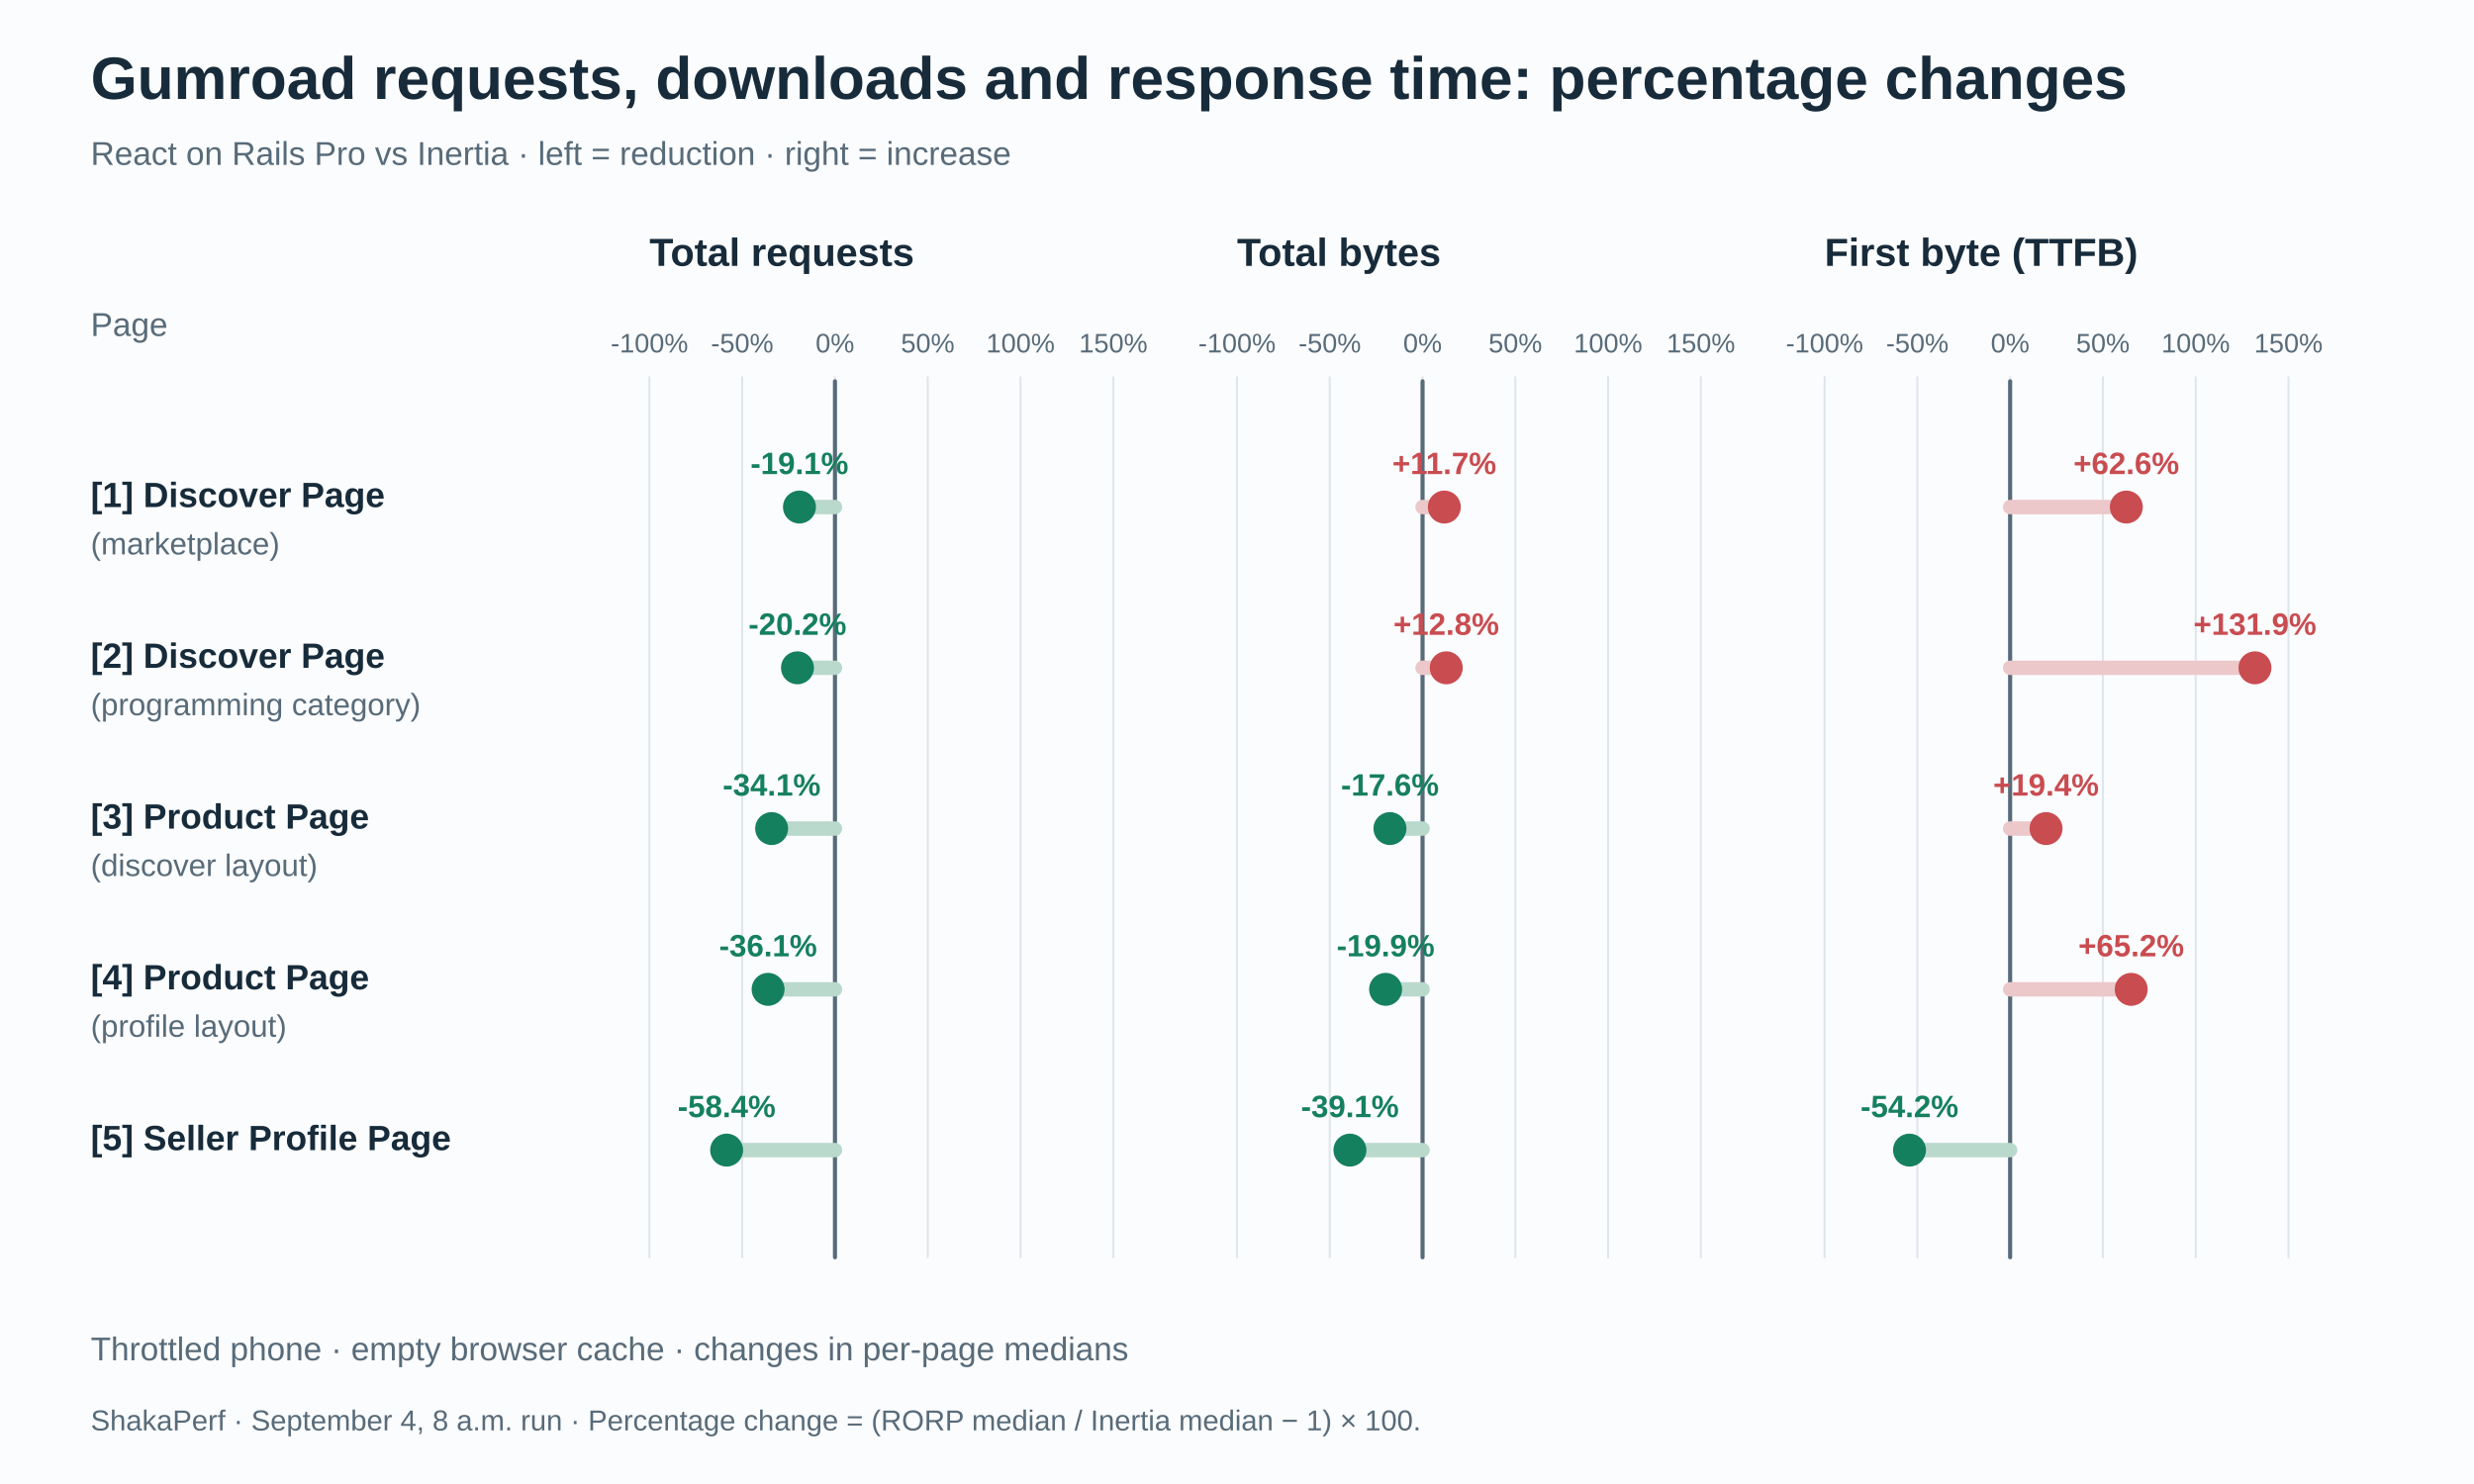
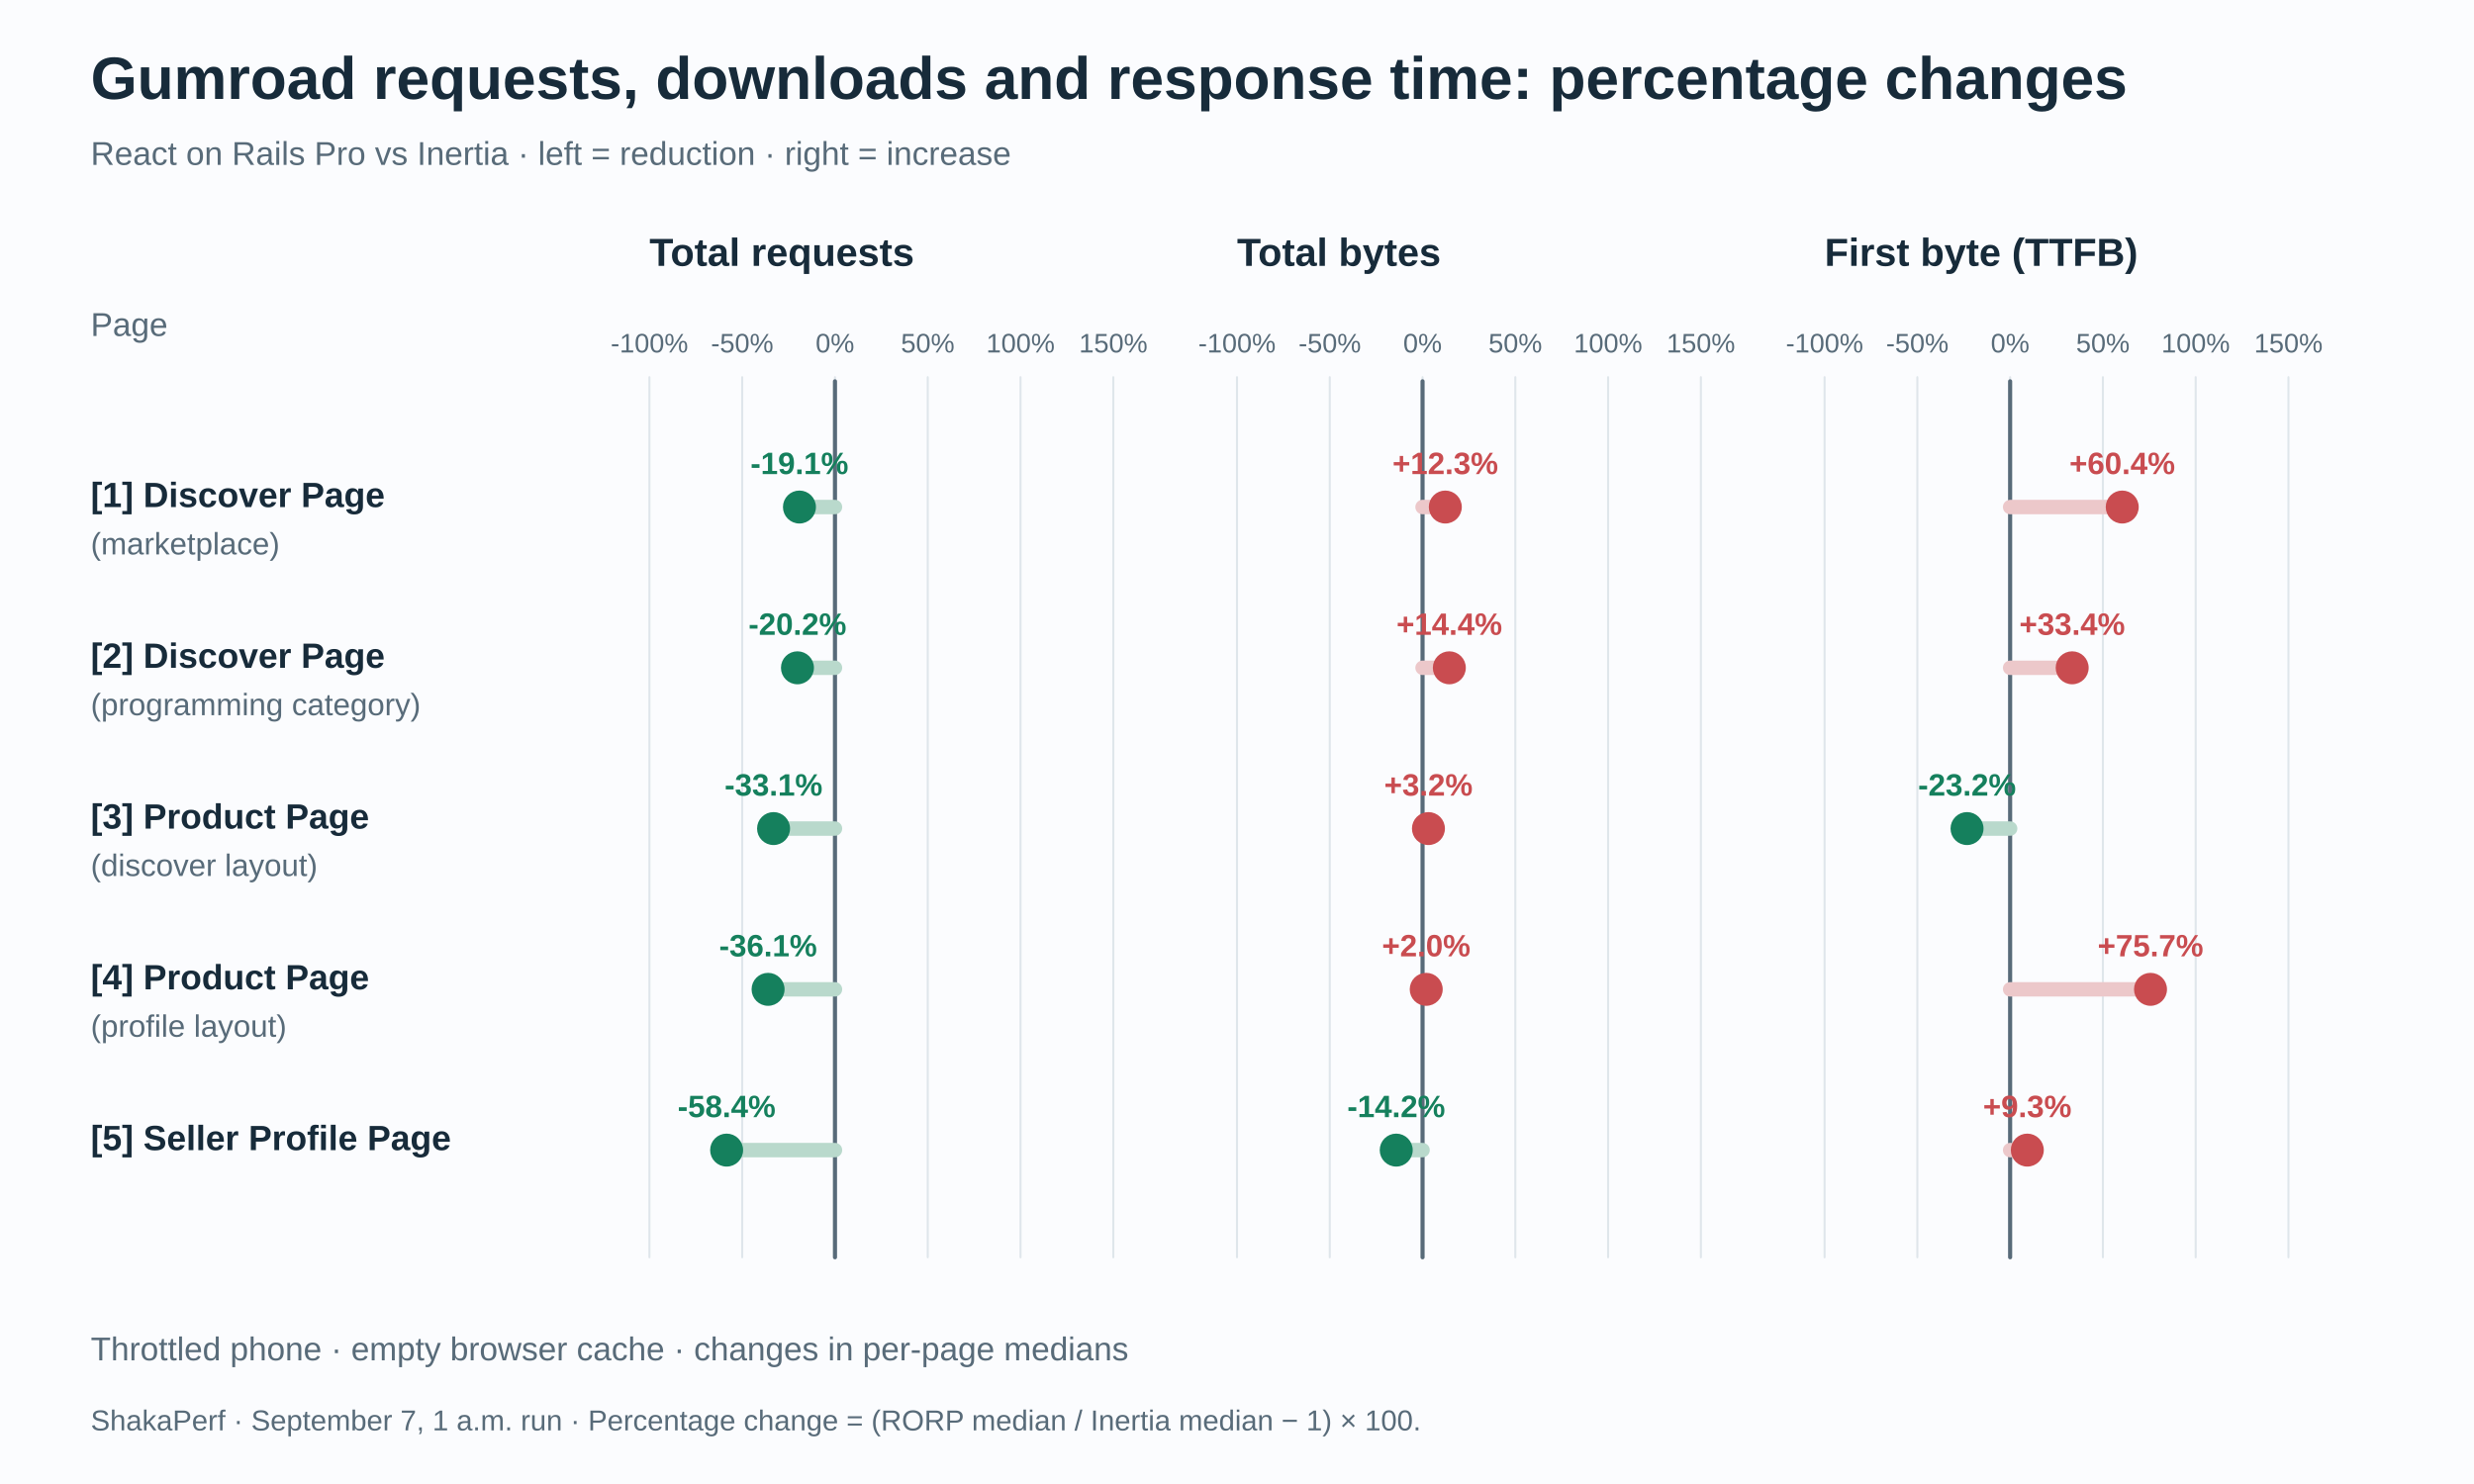
<svg xmlns="http://www.w3.org/2000/svg" font-family="Arial,Helvetica,sans-serif" viewBox="0 0 1200 720">
  <path fill="#fbfcfe" d="M0 0h1200v720H0z" />
  <text x="44" y="48" fill="#172b3a" font-size="29" font-weight="700">Gumroad requests, downloads and response time: percentage changes</text>
  <text x="44" y="80" fill="#586b79" font-size="16" font-weight="400">React on Rails Pro vs Inertia · left = reduction · right = increase</text>
  <text x="44" y="163" fill="#586b79" font-size="16" font-weight="400">Page</text>
  <text x="315" y="129" fill="#172b3a" font-size="19" font-weight="600">Total requests</text>
  <path stroke="#dfe6eb" stroke-linecap="round" d="M315 183v427" />
  <text x="315" y="171" fill="#586b79" font-size="13" font-weight="400" text-anchor="middle">-100%</text>
  <path stroke="#dfe6eb" stroke-linecap="round" d="M360 183v427" />
  <text x="360" y="171" fill="#586b79" font-size="13" font-weight="400" text-anchor="middle">-50%</text>
  <path stroke="#dfe6eb" stroke-linecap="round" d="M405 183v427" />
  <text x="405" y="171" fill="#586b79" font-size="13" font-weight="400" text-anchor="middle">0%</text>
  <path stroke="#dfe6eb" stroke-linecap="round" d="M450 183v427" />
  <text x="450" y="171" fill="#586b79" font-size="13" font-weight="400" text-anchor="middle">50%</text>
  <path stroke="#dfe6eb" stroke-linecap="round" d="M495 183v427" />
  <text x="495" y="171" fill="#586b79" font-size="13" font-weight="400" text-anchor="middle">100%</text>
  <path stroke="#dfe6eb" stroke-linecap="round" d="M540 183v427" />
  <text x="540" y="171" fill="#586b79" font-size="13" font-weight="400" text-anchor="middle">150%</text>
  <path stroke="#586b79" stroke-linecap="round" stroke-width="2" d="M405 185v425" />
  <path stroke="#b9d9cc" stroke-linecap="round" stroke-width="7" d="M405 246h-17.234" />
  <circle cx="387.766" cy="246" r="7" fill="#15805d" stroke="#15805d" stroke-width="2" />
  <text x="387.766" y="230" fill="#15805d" font-size="15" font-weight="600" text-anchor="middle">-19.1%</text>
  <path stroke="#b9d9cc" stroke-linecap="round" stroke-width="7" d="M405 324h-18.202" />
  <circle cx="386.798" cy="324" r="7" fill="#15805d" stroke="#15805d" stroke-width="2" />
  <text x="386.798" y="308" fill="#15805d" font-size="15" font-weight="600" text-anchor="middle">-20.2%</text>
-   <path stroke="#b9d9cc" stroke-linecap="round" stroke-width="7" d="M405 402h-30.724" />
-   <circle cx="374.276" cy="402" r="7" fill="#15805d" stroke="#15805d" stroke-width="2" />
-   <text x="374.276" y="386" fill="#15805d" font-size="15" font-weight="600" text-anchor="middle">-34.1%</text>
+   <path stroke="#b9d9cc" stroke-linecap="round" stroke-width="7" d="M405 402h-29.793" />
+   <circle cx="375.207" cy="402" r="7" fill="#15805d" stroke="#15805d" stroke-width="2" />
+   <text x="375.207" y="386" fill="#15805d" font-size="15" font-weight="600" text-anchor="middle">-33.1%</text>
  <path stroke="#b9d9cc" stroke-linecap="round" stroke-width="7" d="M405 480h-32.449" />
  <circle cx="372.551" cy="480" r="7" fill="#15805d" stroke="#15805d" stroke-width="2" />
  <text x="372.551" y="464" fill="#15805d" font-size="15" font-weight="600" text-anchor="middle">-36.1%</text>
  <path stroke="#b9d9cc" stroke-linecap="round" stroke-width="7" d="M405 558h-52.555" />
  <circle cx="352.445" cy="558" r="7" fill="#15805d" stroke="#15805d" stroke-width="2" />
  <text x="352.445" y="542" fill="#15805d" font-size="15" font-weight="600" text-anchor="middle">-58.4%</text>
  <text x="600" y="129" fill="#172b3a" font-size="19" font-weight="600">Total bytes</text>
  <path stroke="#dfe6eb" stroke-linecap="round" d="M600 183v427" />
  <text x="600" y="171" fill="#586b79" font-size="13" font-weight="400" text-anchor="middle">-100%</text>
  <path stroke="#dfe6eb" stroke-linecap="round" d="M645 183v427" />
  <text x="645" y="171" fill="#586b79" font-size="13" font-weight="400" text-anchor="middle">-50%</text>
  <path stroke="#dfe6eb" stroke-linecap="round" d="M690 183v427" />
  <text x="690" y="171" fill="#586b79" font-size="13" font-weight="400" text-anchor="middle">0%</text>
  <path stroke="#dfe6eb" stroke-linecap="round" d="M735 183v427" />
  <text x="735" y="171" fill="#586b79" font-size="13" font-weight="400" text-anchor="middle">50%</text>
  <path stroke="#dfe6eb" stroke-linecap="round" d="M780 183v427" />
  <text x="780" y="171" fill="#586b79" font-size="13" font-weight="400" text-anchor="middle">100%</text>
  <path stroke="#dfe6eb" stroke-linecap="round" d="M825 183v427" />
  <text x="825" y="171" fill="#586b79" font-size="13" font-weight="400" text-anchor="middle">150%</text>
  <path stroke="#586b79" stroke-linecap="round" stroke-width="2" d="M690 185v425" />
-   <path stroke="#ecc8ca" stroke-linecap="round" stroke-width="7" d="M690 246h10.556" />
-   <circle cx="700.556" cy="246" r="7" fill="#c94c50" stroke="#c94c50" stroke-width="2" />
-   <text x="700.556" y="230" fill="#c94c50" font-size="15" font-weight="600" text-anchor="middle">+11.7%</text>
-   <path stroke="#ecc8ca" stroke-linecap="round" stroke-width="7" d="M690 324h11.499" />
-   <circle cx="701.499" cy="324" r="7" fill="#c94c50" stroke="#c94c50" stroke-width="2" />
-   <text x="701.499" y="308" fill="#c94c50" font-size="15" font-weight="600" text-anchor="middle">+12.8%</text>
-   <path stroke="#b9d9cc" stroke-linecap="round" stroke-width="7" d="M690 402h-15.82" />
-   <circle cx="674.18" cy="402" r="7" fill="#15805d" stroke="#15805d" stroke-width="2" />
-   <text x="674.18" y="386" fill="#15805d" font-size="15" font-weight="600" text-anchor="middle">-17.6%</text>
-   <path stroke="#b9d9cc" stroke-linecap="round" stroke-width="7" d="M690 480h-17.92" />
-   <circle cx="672.08" cy="480" r="7" fill="#15805d" stroke="#15805d" stroke-width="2" />
-   <text x="672.08" y="464" fill="#15805d" font-size="15" font-weight="600" text-anchor="middle">-19.9%</text>
-   <path stroke="#b9d9cc" stroke-linecap="round" stroke-width="7" d="M690 558h-35.23" />
-   <circle cx="654.77" cy="558" r="7" fill="#15805d" stroke="#15805d" stroke-width="2" />
-   <text x="654.77" y="542" fill="#15805d" font-size="15" font-weight="600" text-anchor="middle">-39.1%</text>
+   <path stroke="#ecc8ca" stroke-linecap="round" stroke-width="7" d="M690 246h11.039" />
+   <circle cx="701.039" cy="246" r="7" fill="#c94c50" stroke="#c94c50" stroke-width="2" />
+   <text x="701.039" y="230" fill="#c94c50" font-size="15" font-weight="600" text-anchor="middle">+12.3%</text>
+   <path stroke="#ecc8ca" stroke-linecap="round" stroke-width="7" d="M690 324h12.988" />
+   <circle cx="702.988" cy="324" r="7" fill="#c94c50" stroke="#c94c50" stroke-width="2" />
+   <text x="702.988" y="308" fill="#c94c50" font-size="15" font-weight="600" text-anchor="middle">+14.4%</text>
+   <path stroke="#ecc8ca" stroke-linecap="round" stroke-width="7" d="M690 402h2.854" />
+   <circle cx="692.854" cy="402" r="7" fill="#c94c50" stroke="#c94c50" stroke-width="2" />
+   <text x="692.854" y="386" fill="#c94c50" font-size="15" font-weight="600" text-anchor="middle">+3.2%</text>
+   <path stroke="#ecc8ca" stroke-linecap="round" stroke-width="7" d="M690 480h1.777" />
+   <circle cx="691.777" cy="480" r="7" fill="#c94c50" stroke="#c94c50" stroke-width="2" />
+   <text x="691.777" y="464" fill="#c94c50" font-size="15" font-weight="600" text-anchor="middle">+2.0%</text>
+   <path stroke="#b9d9cc" stroke-linecap="round" stroke-width="7" d="M690 558h-12.772" />
+   <circle cx="677.228" cy="558" r="7" fill="#15805d" stroke="#15805d" stroke-width="2" />
+   <text x="677.228" y="542" fill="#15805d" font-size="15" font-weight="600" text-anchor="middle">-14.2%</text>
  <text x="885" y="129" fill="#172b3a" font-size="19" font-weight="600">First byte (TTFB)</text>
  <path stroke="#dfe6eb" stroke-linecap="round" d="M885 183v427" />
  <text x="885" y="171" fill="#586b79" font-size="13" font-weight="400" text-anchor="middle">-100%</text>
  <path stroke="#dfe6eb" stroke-linecap="round" d="M930 183v427" />
  <text x="930" y="171" fill="#586b79" font-size="13" font-weight="400" text-anchor="middle">-50%</text>
  <path stroke="#dfe6eb" stroke-linecap="round" d="M975 183v427" />
  <text x="975" y="171" fill="#586b79" font-size="13" font-weight="400" text-anchor="middle">0%</text>
  <path stroke="#dfe6eb" stroke-linecap="round" d="M1020 183v427" />
  <text x="1020" y="171" fill="#586b79" font-size="13" font-weight="400" text-anchor="middle">50%</text>
  <path stroke="#dfe6eb" stroke-linecap="round" d="M1065 183v427" />
  <text x="1065" y="171" fill="#586b79" font-size="13" font-weight="400" text-anchor="middle">100%</text>
  <path stroke="#dfe6eb" stroke-linecap="round" d="M1110 183v427" />
  <text x="1110" y="171" fill="#586b79" font-size="13" font-weight="400" text-anchor="middle">150%</text>
  <path stroke="#586b79" stroke-linecap="round" stroke-width="2" d="M975 185v425" />
-   <path stroke="#ecc8ca" stroke-linecap="round" stroke-width="7" d="M975 246h56.364" />
-   <circle cx="1031.364" cy="246" r="7" fill="#c94c50" stroke="#c94c50" stroke-width="2" />
-   <text x="1031.364" y="230" fill="#c94c50" font-size="15" font-weight="600" text-anchor="middle">+62.6%</text>
-   <path stroke="#ecc8ca" stroke-linecap="round" stroke-width="7" d="M975 324h118.75" />
-   <circle cx="1093.75" cy="324" r="7" fill="#c94c50" stroke="#c94c50" stroke-width="2" />
-   <text x="1093.75" y="308" fill="#c94c50" font-size="15" font-weight="600" text-anchor="middle">+131.9%</text>
-   <path stroke="#ecc8ca" stroke-linecap="round" stroke-width="7" d="M975 402h17.419" />
-   <circle cx="992.419" cy="402" r="7" fill="#c94c50" stroke="#c94c50" stroke-width="2" />
-   <text x="992.419" y="386" fill="#c94c50" font-size="15" font-weight="600" text-anchor="middle">+19.4%</text>
-   <path stroke="#ecc8ca" stroke-linecap="round" stroke-width="7" d="M975 480h58.723" />
-   <circle cx="1033.723" cy="480" r="7" fill="#c94c50" stroke="#c94c50" stroke-width="2" />
-   <text x="1033.723" y="464" fill="#c94c50" font-size="15" font-weight="600" text-anchor="middle">+65.2%</text>
-   <path stroke="#b9d9cc" stroke-linecap="round" stroke-width="7" d="M975 558h-48.814" />
-   <circle cx="926.186" cy="558" r="7" fill="#15805d" stroke="#15805d" stroke-width="2" />
-   <text x="926.186" y="542" fill="#15805d" font-size="15" font-weight="600" text-anchor="middle">-54.2%</text>
+   <path stroke="#ecc8ca" stroke-linecap="round" stroke-width="7" d="M975 246h54.375" />
+   <circle cx="1029.375" cy="246" r="7" fill="#c94c50" stroke="#c94c50" stroke-width="2" />
+   <text x="1029.375" y="230" fill="#c94c50" font-size="15" font-weight="600" text-anchor="middle">+60.4%</text>
+   <path stroke="#ecc8ca" stroke-linecap="round" stroke-width="7" d="M975 324h30.097" />
+   <circle cx="1005.097" cy="324" r="7" fill="#c94c50" stroke="#c94c50" stroke-width="2" />
+   <text x="1005.097" y="308" fill="#c94c50" font-size="15" font-weight="600" text-anchor="middle">+33.4%</text>
+   <path stroke="#b9d9cc" stroke-linecap="round" stroke-width="7" d="M975 402h-20.903" />
+   <circle cx="954.097" cy="402" r="7" fill="#15805d" stroke="#15805d" stroke-width="2" />
+   <text x="954.097" y="386" fill="#15805d" font-size="15" font-weight="600" text-anchor="middle">-23.2%</text>
+   <path stroke="#ecc8ca" stroke-linecap="round" stroke-width="7" d="M975 480h68.09" />
+   <circle cx="1043.09" cy="480" r="7" fill="#c94c50" stroke="#c94c50" stroke-width="2" />
+   <text x="1043.09" y="464" fill="#c94c50" font-size="15" font-weight="600" text-anchor="middle">+75.7%</text>
+   <path stroke="#ecc8ca" stroke-linecap="round" stroke-width="7" d="M975 558h8.333" />
+   <circle cx="983.333" cy="558" r="7" fill="#c94c50" stroke="#c94c50" stroke-width="2" />
+   <text x="983.333" y="542" fill="#c94c50" font-size="15" font-weight="600" text-anchor="middle">+9.3%</text>
  <text x="44" y="246" fill="#172b3a" font-size="17" font-weight="600">[1] Discover Page</text>
  <text x="44" y="269" fill="#586b79" font-size="15" font-weight="400">(marketplace)</text>
  <text x="44" y="324" fill="#172b3a" font-size="17" font-weight="600">[2] Discover Page</text>
  <text x="44" y="347" fill="#586b79" font-size="15" font-weight="400">(programming category)</text>
  <text x="44" y="402" fill="#172b3a" font-size="17" font-weight="600">[3] Product Page</text>
  <text x="44" y="425" fill="#586b79" font-size="15" font-weight="400">(discover layout)</text>
  <text x="44" y="480" fill="#172b3a" font-size="17" font-weight="600">[4] Product Page</text>
  <text x="44" y="503" fill="#586b79" font-size="15" font-weight="400">(profile layout)</text>
  <text x="44" y="558" fill="#172b3a" font-size="17" font-weight="600">[5] Seller Profile Page</text>
  <text x="44" y="660" fill="#586b79" font-size="16" font-weight="400">Throttled phone · empty browser cache · changes in per-page medians</text>
-   <text x="44" y="694" fill="#586b79" font-size="14" font-weight="400">ShakaPerf · September 4, 8 a.m. run · Percentage change = (RORP median / Inertia median − 1) × 100.</text>
+   <text x="44" y="694" fill="#586b79" font-size="14" font-weight="400">ShakaPerf · September 7, 1 a.m. run · Percentage change = (RORP median / Inertia median − 1) × 100.</text>
</svg>
